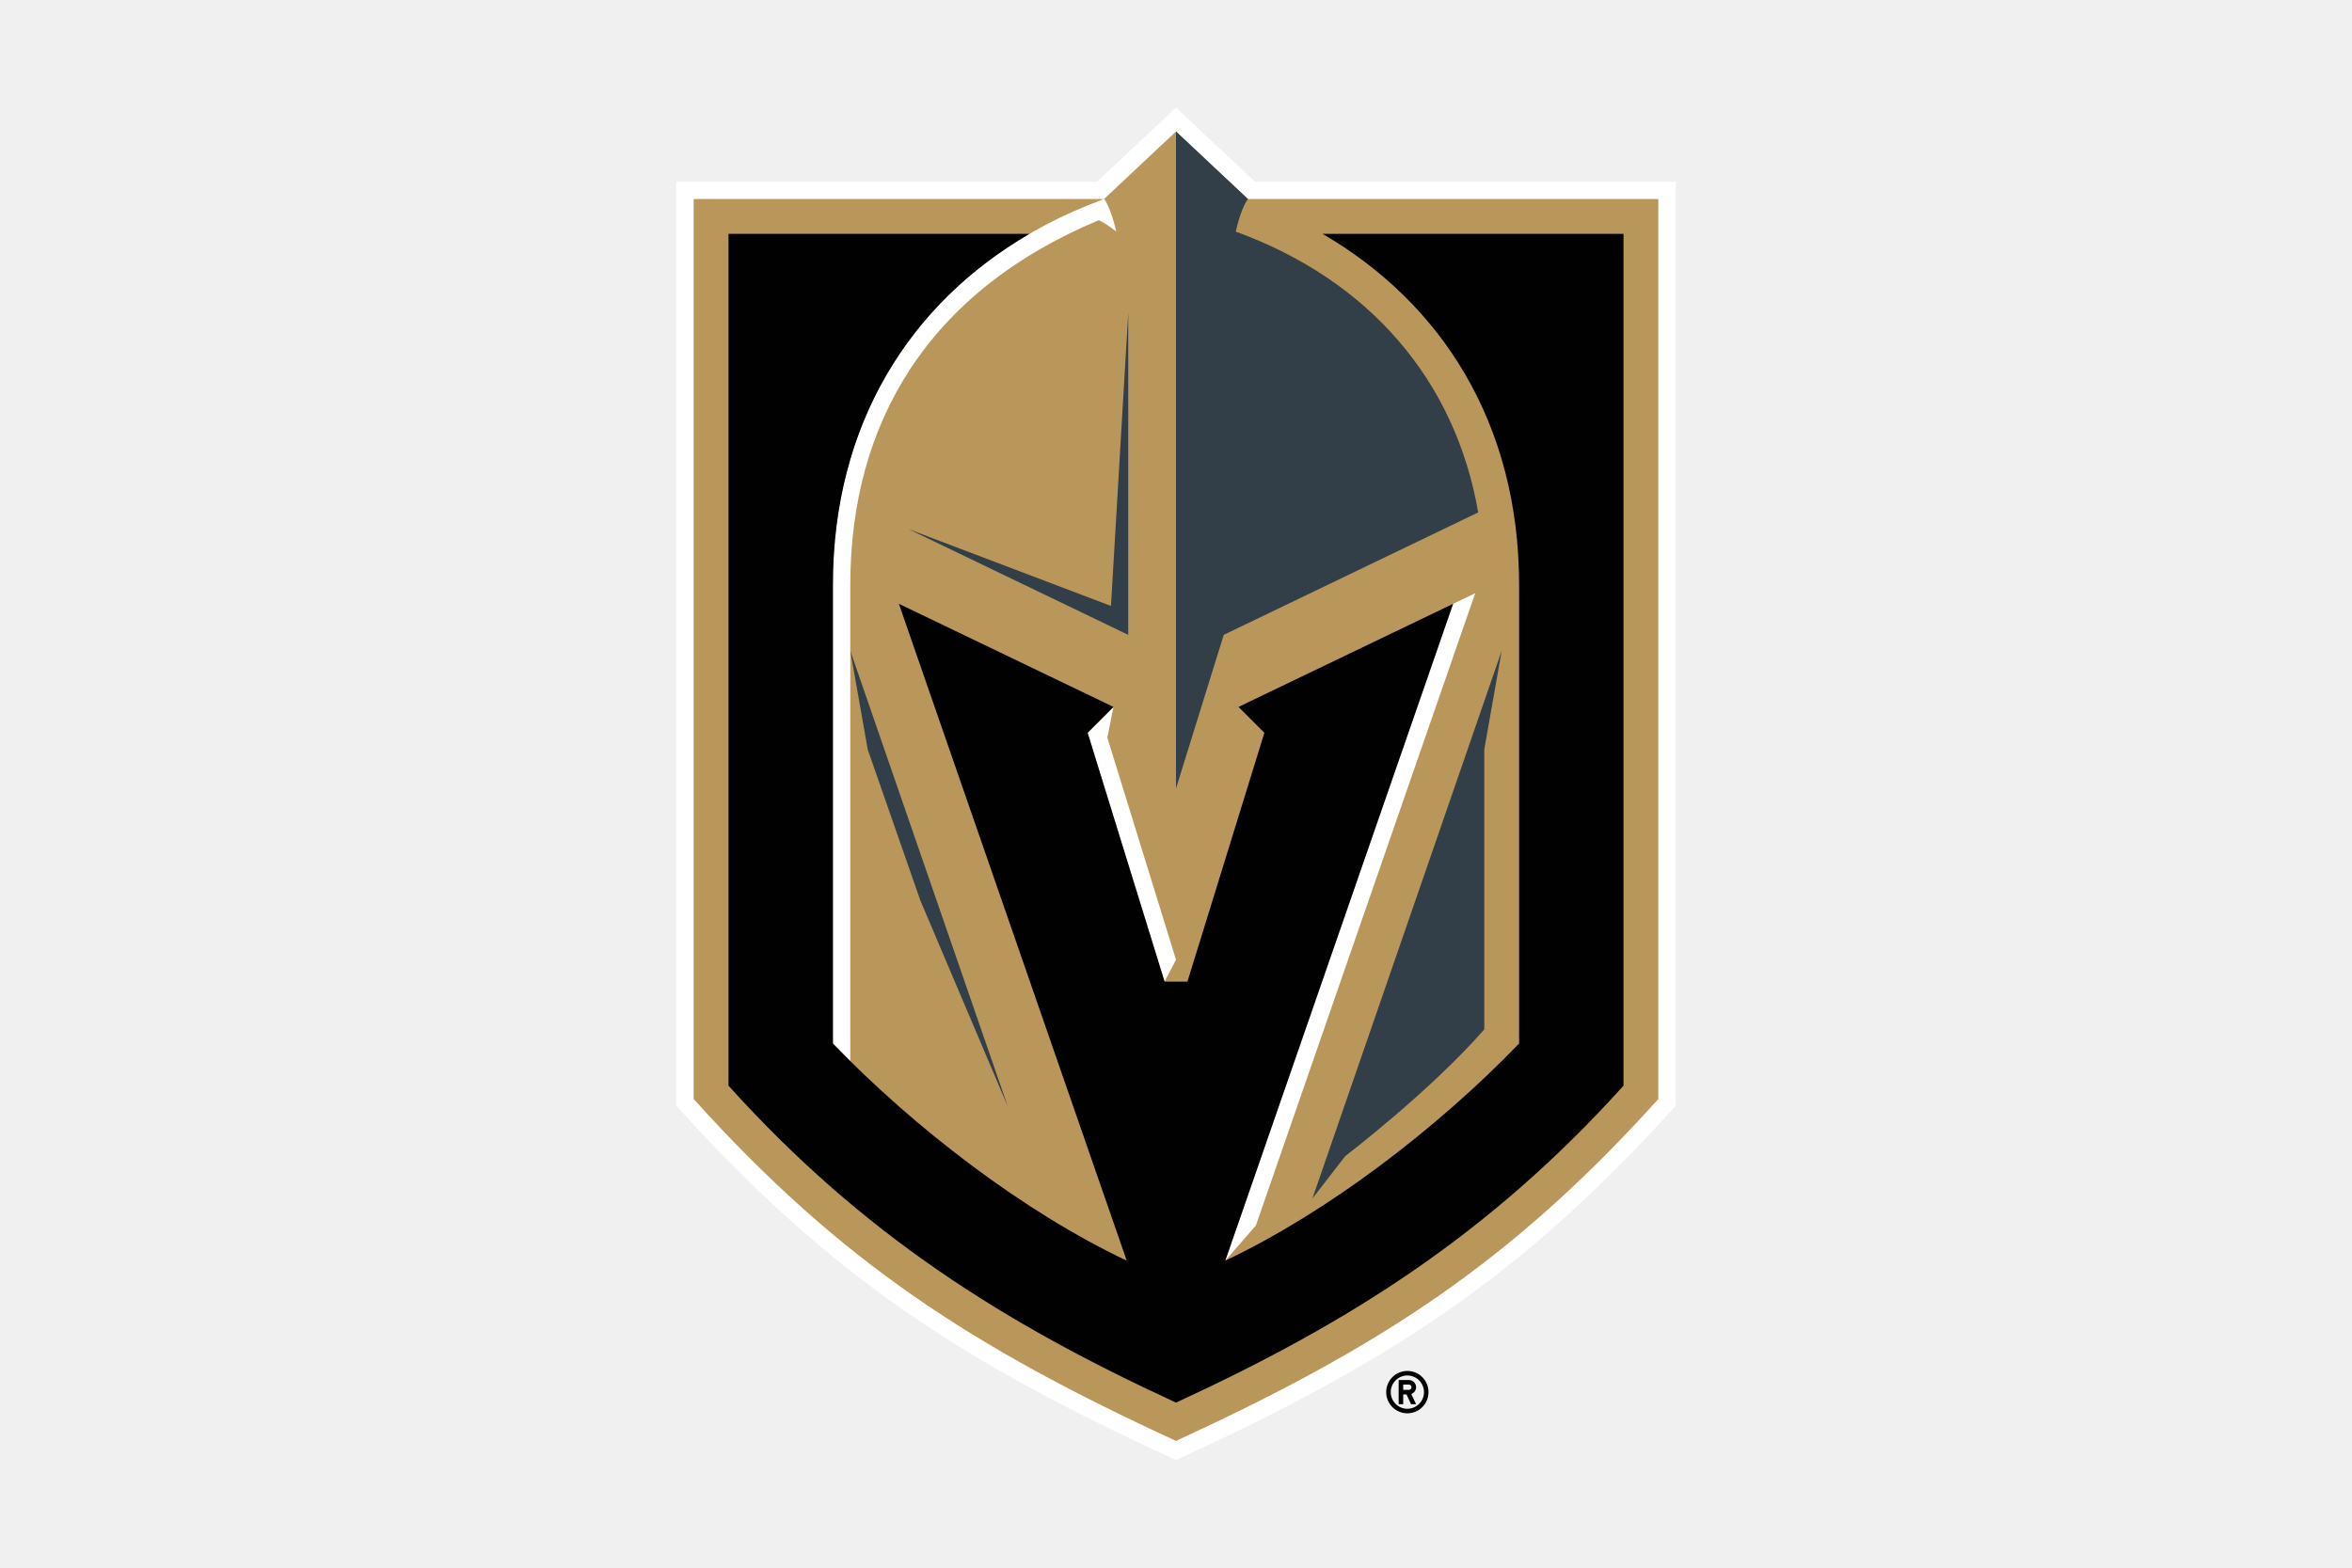
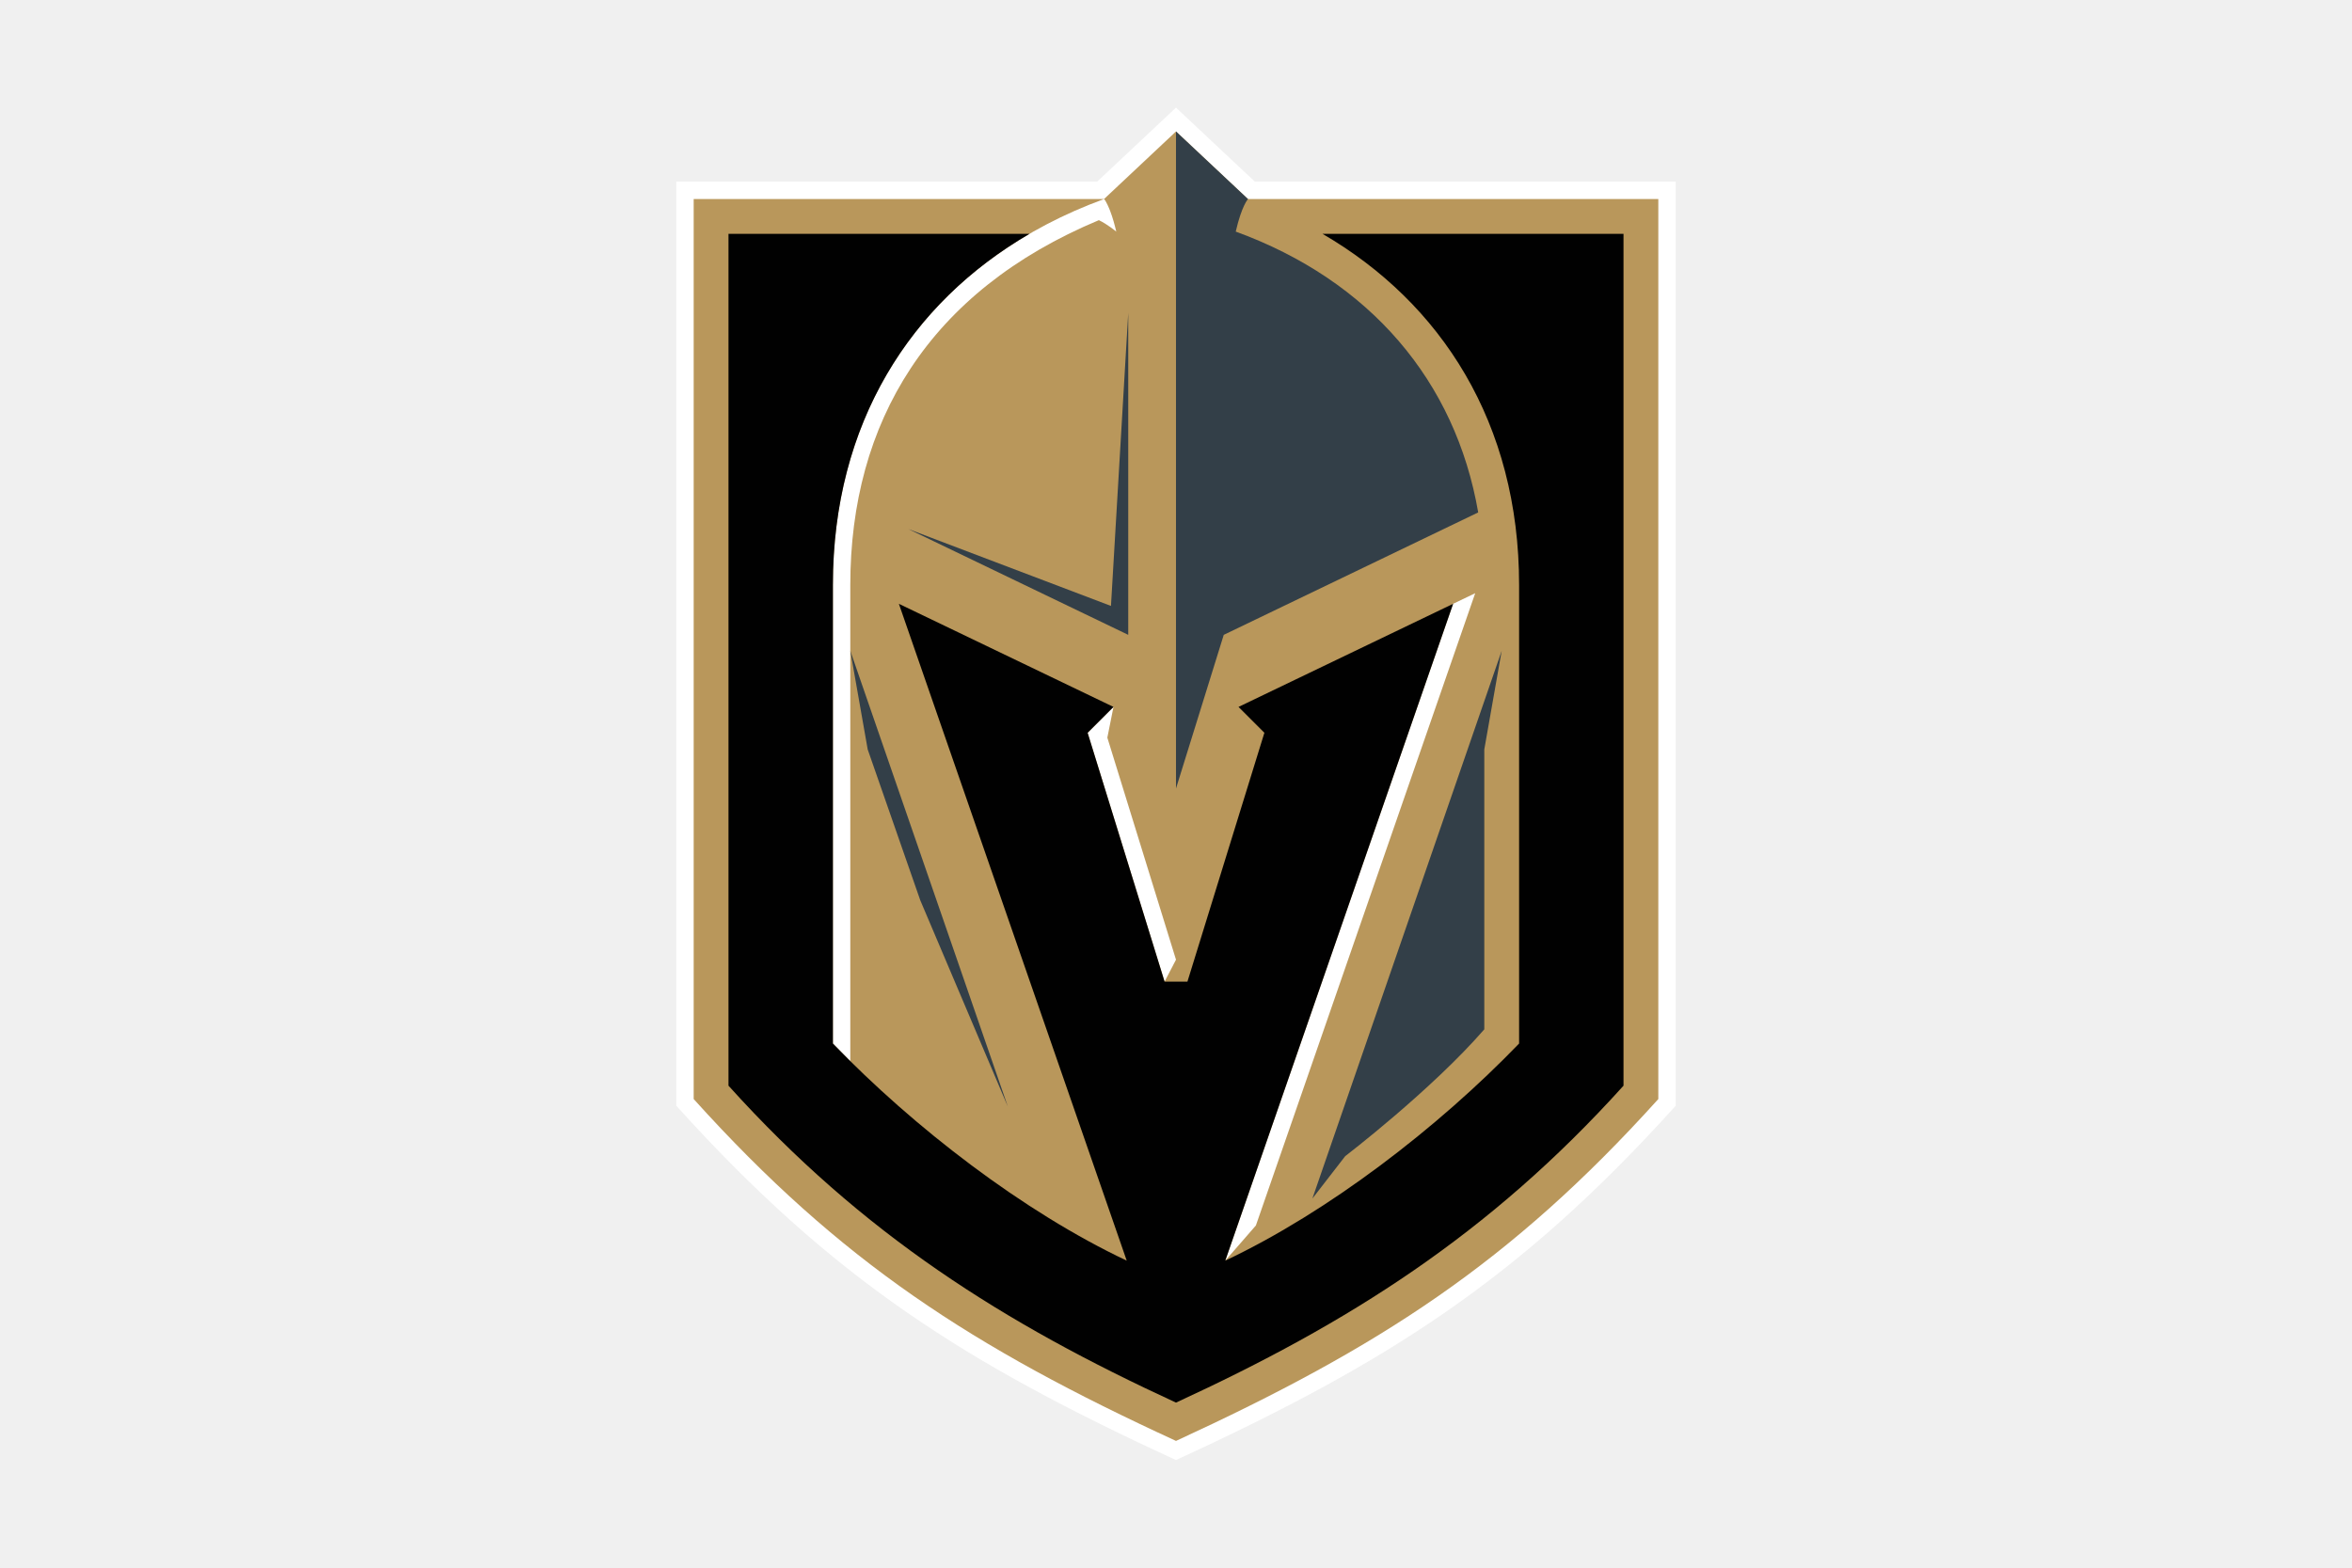
<svg xmlns="http://www.w3.org/2000/svg" viewBox="0 0 960 640">
-   <path fill="#010101" d="M583.062 568.33c0-4.774-3.845-8.651-8.629-8.651-4.766 0-8.644 3.877-8.644 8.652s3.878 8.647 8.644 8.647c4.784 0 8.629-3.871 8.629-8.647m-15.411 0c0-3.754 3.034-6.797 6.782-6.797s6.783 3.043 6.783 6.798c0 3.74-3.035 6.792-6.783 6.792s-6.782-3.052-6.782-6.792" />
-   <path fill="#010101" d="m577.996 573.268-1.96-4.177c1.132-.403 1.96-1.507 1.96-2.767a2.95 2.95 0 0 0-2.949-2.946h-4.167v9.89h1.864v-4.007h1.335l1.869 4.007zm-2.949-5.87h-2.303v-2.144h2.303c.617 0 1.085.479 1.085 1.07 0 .6-.468 1.075-1.085 1.075" />
  <path fill="#fff" d="M512.19 74.155 480 43.935s-26.653 25.02-32.189 30.22H276.035V451.41C340.161 522.497 393.997 556.45 480 596.066c85.835-39.538 139.732-73.451 203.965-144.655V74.155z" />
  <path fill="#b9975b" d="M509.374 81.259c-.298-.294-29.375-27.583-29.375-27.583s-29.075 27.29-29.374 27.583H283.137v367.423C343.223 515.307 396.79 549.912 480 588.247c83.032-38.253 136.588-72.732 196.862-139.565V81.259zM347.059 238.85v194.346a433 433 0 0 1-7.101-7.18V238.853c0-79.242 45.581-133.864 110.653-157.58.787.55 2.189 3.998 2.533 4.895 1.009 2.633 1.832 5.614 2.476 8.385 0 0-3.555-2.973-7.1-4.674-69.487 29.032-101.461 82.522-101.461 148.973zm128.277 161.895-31.411-101.594 10.557-10.557-2.507 12.55L480 391.79zm37.274 99.544-12.496 14.36 92.993-268.147 9.022-4.335z" />
  <path fill="#010101" d="M662.657 95.464v347.76C607.783 504.072 550.285 540.223 480 572.607c-70.286-32.384-127.784-68.535-182.658-129.383V95.464h122.857c-48.42 28.168-80.242 77.183-80.242 143.388v187.164c33.017 34.218 77.644 68.654 119.929 88.634l-92.997-268.146 87.593 42.09-10.557 10.559 31.411 101.594h9.328l31.411-101.594-10.558-10.557 87.591-42.092-92.995 268.145c41.998-19.844 86.649-54.142 119.929-88.633V238.852c0-66.205-31.822-115.22-80.242-143.388z" />
  <path fill="#333f48" d="M504.38 94.55c2.493-10.733 5.008-13.278 5.008-13.278q-14.69-13.802-29.389-27.598v268.229l19.492-62.73 103.855-49.978c-9.275-53.7-44.262-94.707-98.966-114.645m108.56 171.116-77.275 223.637 13.392-17.298s35.216-26.957 56.78-51.783v-114.27zm-265.881 0L411.37 451.78l-35.751-84.247-21.457-61.581zm106.399-18.296-82.707-31.39 89.757 43.194V127.74z" />
</svg>
